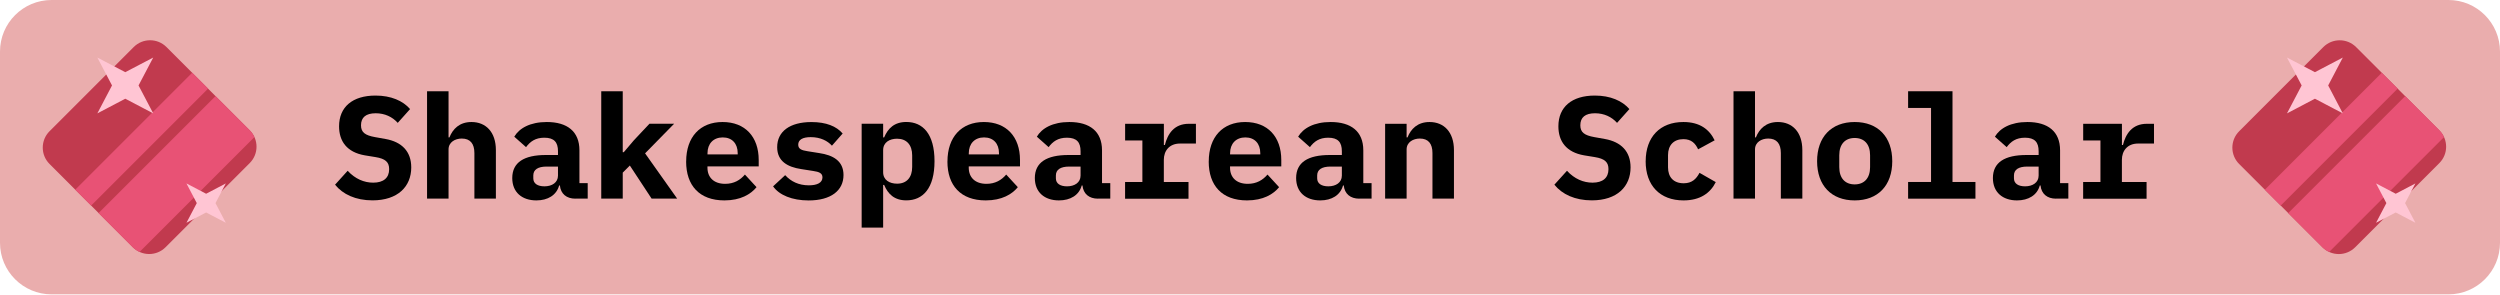
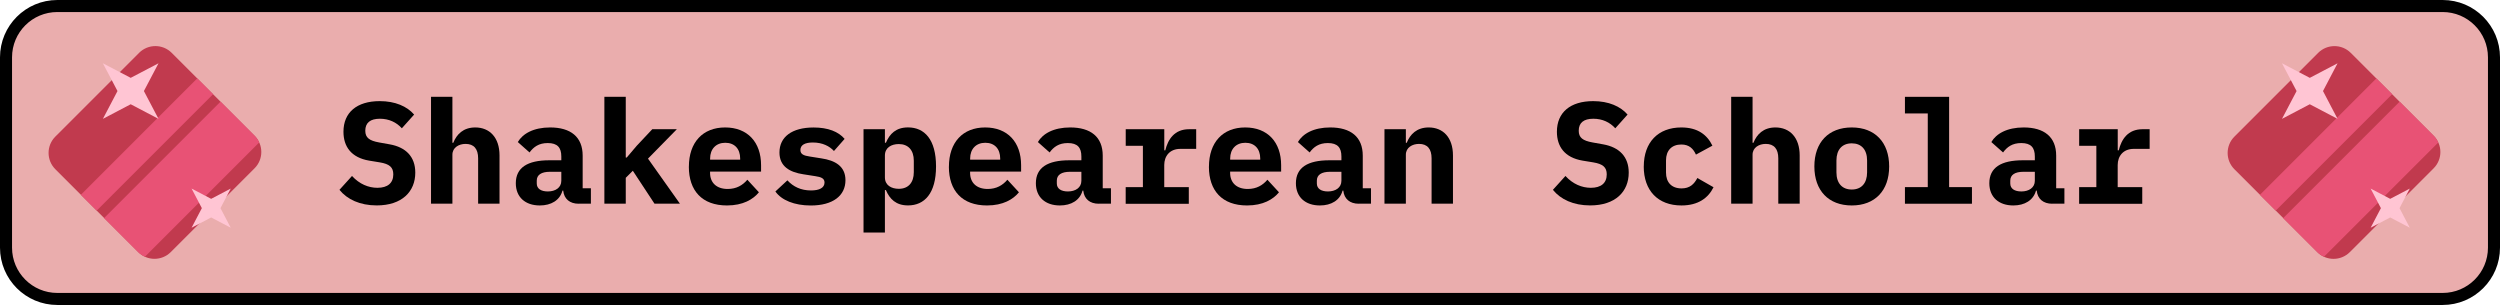
- <svg xmlns="http://www.w3.org/2000/svg" id="Layer_2" data-name="Layer 2" viewBox="0 0 620 73">
+ <svg xmlns="http://www.w3.org/2000/svg" id="Layer_2" data-name="Layer 2" viewBox="0 0 623 76">
  <defs>
    <style>
      .cls-1 {
        fill: none;
      }

      .cls-2 {
        fill: #ffc5d3;
      }

      .cls-3 {
-         fill: #e85275;
+         fill: #eaadad;
+         stroke: #000;
+         stroke-miterlimit: 10;
+         stroke-width: 3px;
      }

      .cls-4 {
-         fill: #eaadad;
+         fill: #e85275;
      }

      .cls-5 {
        fill: #c13a4e;
      }
    </style>
  </defs>
  <g id="Layer_2-2" data-name="Layer 2">
    <g>
-       <rect class="cls-4" width="620" height="73" rx="12.79" ry="12.79" />
+       <rect class="cls-3" x="1.5" y="1.5" width="620" height="73" rx="12.79" ry="12.79" />
      <g>
-         <path d="M83.09,45.81l3.13-3.46c1.84,2.02,4.1,2.95,6.33,2.95,2.56,0,3.96-1.19,3.96-3.35,0-1.76-.94-2.59-3.38-2.99l-2.63-.43c-4.5-.76-6.41-3.53-6.41-7.2,0-4.82,3.35-7.63,9.04-7.63,3.85,0,6.8,1.3,8.57,3.35l-3.06,3.42c-1.33-1.48-3.2-2.38-5.47-2.38-2.41,0-3.64,1.01-3.64,2.99,0,1.73,1.01,2.48,3.46,2.92l2.63.47c4.03.72,6.37,3.09,6.37,7.05,0,4.72-3.31,8.17-9.61,8.17-4.18,0-7.38-1.51-9.29-3.89Z" />
-         <path d="M105.91,22.63h5.33v11.45h.22c.83-2.09,2.48-3.82,5.47-3.82,3.56,0,6.05,2.48,6.05,6.98v12.02h-5.33v-11.3c0-2.34-1.04-3.6-3.13-3.6-1.66,0-3.28.9-3.28,2.7v12.2h-5.33v-26.64Z" />
-         <path d="M142.7,49.27c-2.2,0-3.64-1.19-3.85-3.28h-.18c-.65,2.41-2.81,3.71-5.65,3.71-3.6,0-5.98-2.05-5.98-5.54,0-3.89,2.92-5.72,8.35-5.72h2.99v-.94c0-2.2-.94-3.35-3.38-3.35-2.23,0-3.53.97-4.54,2.34l-2.92-2.59c1.22-2.09,3.92-3.64,8.06-3.64,5.08,0,8.1,2.34,8.1,7.02v8.13h2.05v3.85h-3.06ZM138.38,43.54v-2.23h-2.84c-2.12,0-3.28.76-3.28,2.2v.72c0,1.3,1.08,1.98,2.77,1.98,1.87,0,3.35-.94,3.35-2.66Z" />
-         <path d="M149.11,22.63h5.33v15.12h.25l2.48-2.92,3.89-4.14h6.12l-7.2,7.34,7.96,11.23h-6.34l-5.4-8.21-1.76,1.76v6.44h-5.33v-26.64Z" />
-         <path d="M170.17,40.05c0-6.08,3.46-9.79,9.03-9.79s8.96,3.64,8.96,9.43v1.58h-12.71v.32c0,2.38,1.55,4,4.39,4,2.2,0,3.74-.94,4.9-2.3l2.88,3.13c-1.44,1.76-3.96,3.28-7.96,3.28-6.23,0-9.5-3.71-9.5-9.65ZM175.46,38v.29h7.49v-.29c0-2.41-1.4-3.92-3.71-3.92s-3.78,1.55-3.78,3.92Z" />
-         <path d="M191.73,46.21l2.99-2.77c1.44,1.58,3.38,2.52,5.87,2.52,2.09,0,3.38-.65,3.38-1.98,0-1.04-.86-1.37-2.3-1.58l-2.99-.47c-3.31-.5-5.94-1.91-5.94-5.43,0-3.89,3.13-6.23,8.5-6.23,3.64,0,6.19,1.04,7.74,2.84l-2.66,3.02c-1.08-1.19-2.84-2.12-5.26-2.12-2.02,0-3.1.65-3.1,1.87,0,1.08.86,1.4,2.3,1.62l2.95.47c3.35.5,5.98,1.91,5.98,5.44,0,3.85-3.13,6.3-8.64,6.3-4.1,0-7.31-1.33-8.82-3.49Z" />
-         <path d="M213.69,30.69h5.33v3.38h.25c.94-2.23,2.52-3.82,5.51-3.82,4.1,0,6.98,2.99,6.98,9.72s-2.88,9.72-6.98,9.72c-2.99,0-4.57-1.58-5.51-3.82h-.25v10.58h-5.33v-25.77ZM226.22,41.42v-2.88c0-2.59-1.37-4.14-3.74-4.14-1.87,0-3.46.9-3.46,2.84v5.47c0,1.94,1.58,2.84,3.46,2.84,2.38,0,3.74-1.55,3.74-4.14Z" />
-         <path d="M234.97,40.05c0-6.08,3.46-9.79,9.03-9.79s8.96,3.64,8.96,9.43v1.58h-12.71v.32c0,2.38,1.55,4,4.39,4,2.2,0,3.74-.94,4.9-2.3l2.88,3.13c-1.44,1.76-3.96,3.28-7.96,3.28-6.23,0-9.5-3.71-9.5-9.65ZM240.26,38v.29h7.49v-.29c0-2.41-1.4-3.92-3.71-3.92s-3.78,1.55-3.78,3.92Z" />
-         <path d="M272.3,49.27c-2.2,0-3.64-1.19-3.85-3.28h-.18c-.65,2.41-2.81,3.71-5.65,3.71-3.6,0-5.98-2.05-5.98-5.54,0-3.89,2.92-5.72,8.35-5.72h2.99v-.94c0-2.2-.94-3.35-3.38-3.35-2.23,0-3.53.97-4.54,2.34l-2.92-2.59c1.22-2.09,3.92-3.64,8.06-3.64,5.08,0,8.1,2.34,8.1,7.02v8.13h2.05v3.85h-3.06ZM267.98,43.54v-2.23h-2.84c-2.12,0-3.28.76-3.28,2.2v.72c0,1.3,1.08,1.98,2.77,1.98,1.87,0,3.35-.94,3.35-2.66Z" />
-         <path d="M279.03,45.13h4.28v-10.29h-4.28v-4.14h9.61v5.26h.25c.68-2.74,2.27-5.26,5.94-5.26h1.76v4.9h-3.96c-2.63,0-4,1.8-4,4.03v5.51h6.12v4.14h-15.73v-4.14Z" />
-         <path d="M299.77,40.05c0-6.08,3.46-9.79,9.03-9.79s8.96,3.64,8.96,9.43v1.58h-12.71v.32c0,2.38,1.55,4,4.39,4,2.2,0,3.74-.94,4.9-2.3l2.88,3.13c-1.44,1.76-3.96,3.28-7.96,3.28-6.23,0-9.5-3.71-9.5-9.65ZM305.06,38v.29h7.49v-.29c0-2.41-1.4-3.92-3.71-3.92s-3.78,1.55-3.78,3.92Z" />
-         <path d="M337.1,49.27c-2.2,0-3.64-1.19-3.85-3.28h-.18c-.65,2.41-2.81,3.71-5.65,3.71-3.6,0-5.98-2.05-5.98-5.54,0-3.89,2.92-5.72,8.35-5.72h2.99v-.94c0-2.2-.94-3.35-3.38-3.35-2.23,0-3.53.97-4.54,2.34l-2.92-2.59c1.22-2.09,3.92-3.64,8.06-3.64,5.08,0,8.1,2.34,8.1,7.02v8.13h2.05v3.85h-3.06ZM332.78,43.54v-2.23h-2.84c-2.12,0-3.28.76-3.28,2.2v.72c0,1.3,1.08,1.98,2.77,1.98,1.87,0,3.35-.94,3.35-2.66Z" />
-         <path d="M343.51,49.27v-18.57h5.33v3.38h.22c.83-2.09,2.48-3.82,5.47-3.82,3.56,0,6.05,2.48,6.05,6.98v12.02h-5.33v-11.3c0-2.34-1.04-3.6-3.13-3.6-1.66,0-3.28.9-3.28,2.7v12.2h-5.33Z" />
-         <path d="M385.48,45.81l3.13-3.46c1.84,2.02,4.1,2.95,6.33,2.95,2.56,0,3.96-1.19,3.96-3.35,0-1.76-.94-2.59-3.38-2.99l-2.63-.43c-4.5-.76-6.41-3.53-6.41-7.2,0-4.82,3.35-7.63,9.04-7.63,3.85,0,6.8,1.3,8.57,3.35l-3.06,3.42c-1.33-1.48-3.2-2.38-5.47-2.38-2.41,0-3.64,1.01-3.64,2.99,0,1.73,1.01,2.48,3.46,2.92l2.63.47c4.03.72,6.37,3.09,6.37,7.05,0,4.72-3.31,8.17-9.61,8.17-4.18,0-7.38-1.51-9.29-3.89Z" />
-         <path d="M408.13,39.98c0-6.01,3.56-9.72,9.36-9.72,4.07,0,6.44,1.84,7.74,4.54l-4.1,2.23c-.65-1.44-1.66-2.52-3.64-2.52-2.41,0-3.82,1.51-3.82,3.96v3.02c0,2.45,1.37,3.96,3.89,3.96,2.05,0,3.13-1.08,3.92-2.59l4.03,2.3c-1.33,2.7-3.85,4.54-7.99,4.54-5.87,0-9.4-3.71-9.4-9.72Z" />
-         <path d="M429.91,22.63h5.33v11.45h.22c.83-2.09,2.48-3.82,5.47-3.82,3.56,0,6.05,2.48,6.05,6.98v12.02h-5.33v-11.3c0-2.34-1.04-3.6-3.13-3.6-1.66,0-3.28.9-3.28,2.7v12.2h-5.33v-26.64Z" />
-         <path d="M450.64,39.98c0-6.01,3.53-9.72,9.32-9.72s9.32,3.71,9.32,9.72-3.53,9.72-9.32,9.72-9.32-3.71-9.32-9.72ZM463.78,41.45v-2.95c0-2.74-1.44-4.28-3.82-4.28s-3.82,1.55-3.82,4.28v2.95c0,2.74,1.44,4.28,3.82,4.28s3.82-1.55,3.82-4.28Z" />
-         <path d="M473.21,45.13h5.69v-18.36h-5.69v-4.14h11.01v22.5h5.69v4.14h-16.7v-4.14Z" />
-         <path d="M509.9,49.27c-2.2,0-3.64-1.19-3.85-3.28h-.18c-.65,2.41-2.81,3.71-5.65,3.71-3.6,0-5.98-2.05-5.98-5.54,0-3.89,2.92-5.72,8.35-5.72h2.99v-.94c0-2.2-.94-3.35-3.38-3.35-2.23,0-3.53.97-4.54,2.34l-2.92-2.59c1.22-2.09,3.92-3.64,8.06-3.64,5.08,0,8.1,2.34,8.1,7.02v8.13h2.05v3.85h-3.06ZM505.58,43.54v-2.23h-2.84c-2.12,0-3.28.76-3.28,2.2v.72c0,1.3,1.08,1.98,2.77,1.98,1.87,0,3.35-.94,3.35-2.66Z" />
-         <path d="M516.63,45.13h4.28v-10.29h-4.28v-4.14h9.61v5.26h.25c.68-2.74,2.27-5.26,5.94-5.26h1.76v4.9h-3.96c-2.63,0-4,1.8-4,4.03v5.51h6.12v4.14h-15.73v-4.14Z" />
+         <path d="M84.59,47.31l3.13-3.46c1.84,2.02,4.1,2.95,6.33,2.95,2.56,0,3.96-1.19,3.96-3.35,0-1.76-.94-2.59-3.38-2.99l-2.63-.43c-4.5-.76-6.41-3.53-6.41-7.2,0-4.82,3.35-7.63,9.04-7.63,3.85,0,6.8,1.3,8.57,3.35l-3.06,3.42c-1.33-1.48-3.2-2.38-5.47-2.38-2.41,0-3.64,1.01-3.64,2.99,0,1.73,1.01,2.48,3.46,2.92l2.63.47c4.03.72,6.37,3.09,6.37,7.05,0,4.72-3.31,8.17-9.61,8.17-4.18,0-7.38-1.51-9.29-3.89Z" />
+         <path d="M107.41,24.13h5.33v11.45h.22c.83-2.09,2.48-3.82,5.47-3.82,3.56,0,6.05,2.48,6.05,6.98v12.02h-5.33v-11.3c0-2.34-1.04-3.6-3.13-3.6-1.66,0-3.28.9-3.28,2.7v12.2h-5.33v-26.64Z" />
+         <path d="M144.2,50.77c-2.2,0-3.64-1.19-3.85-3.28h-.18c-.65,2.41-2.81,3.71-5.65,3.71-3.6,0-5.98-2.05-5.98-5.54,0-3.89,2.92-5.72,8.35-5.72h2.99v-.94c0-2.2-.94-3.35-3.38-3.35-2.23,0-3.53.97-4.54,2.34l-2.92-2.59c1.22-2.09,3.92-3.64,8.06-3.64,5.08,0,8.1,2.34,8.1,7.02v8.13h2.05v3.85h-3.06ZM139.88,45.04v-2.23h-2.84c-2.12,0-3.28.76-3.28,2.2v.72c0,1.3,1.08,1.98,2.77,1.98,1.87,0,3.35-.94,3.35-2.66Z" />
+         <path d="M150.61,24.13h5.33v15.12h.25l2.48-2.92,3.89-4.14h6.12l-7.2,7.34,7.96,11.23h-6.34l-5.4-8.21-1.76,1.76v6.44h-5.33v-26.64Z" />
+         <path d="M171.67,41.55c0-6.08,3.46-9.79,9.03-9.79s8.96,3.64,8.96,9.43v1.58h-12.71v.32c0,2.38,1.55,4,4.39,4,2.2,0,3.74-.94,4.9-2.3l2.88,3.13c-1.44,1.76-3.96,3.28-7.96,3.28-6.23,0-9.5-3.71-9.5-9.65ZM176.96,39.5v.29h7.49v-.29c0-2.41-1.4-3.92-3.71-3.92s-3.78,1.55-3.78,3.92Z" />
+         <path d="M193.23,47.71l2.99-2.77c1.44,1.58,3.38,2.52,5.87,2.52,2.09,0,3.38-.65,3.38-1.98,0-1.04-.86-1.37-2.3-1.58l-2.99-.47c-3.31-.5-5.94-1.91-5.94-5.43,0-3.89,3.13-6.23,8.5-6.23,3.64,0,6.19,1.04,7.74,2.84l-2.66,3.02c-1.08-1.19-2.84-2.12-5.26-2.12-2.02,0-3.1.65-3.1,1.87,0,1.08.86,1.4,2.3,1.62l2.95.47c3.35.5,5.98,1.91,5.98,5.44,0,3.85-3.13,6.3-8.64,6.3-4.1,0-7.31-1.33-8.82-3.49Z" />
+         <path d="M215.19,32.19h5.33v3.38h.25c.94-2.23,2.52-3.82,5.51-3.82,4.1,0,6.98,2.99,6.98,9.72s-2.88,9.72-6.98,9.72c-2.99,0-4.57-1.58-5.51-3.82h-.25v10.58h-5.33v-25.77ZM227.72,42.92v-2.88c0-2.59-1.37-4.14-3.74-4.14-1.87,0-3.46.9-3.46,2.84v5.47c0,1.94,1.58,2.84,3.46,2.84,2.38,0,3.74-1.55,3.74-4.14Z" />
+         <path d="M236.47,41.55c0-6.08,3.46-9.79,9.03-9.79s8.96,3.64,8.96,9.43v1.58h-12.71v.32c0,2.38,1.55,4,4.39,4,2.2,0,3.74-.94,4.9-2.3l2.88,3.13c-1.44,1.76-3.96,3.28-7.96,3.28-6.23,0-9.5-3.71-9.5-9.65ZM241.76,39.5v.29h7.49v-.29c0-2.41-1.4-3.92-3.71-3.92s-3.78,1.55-3.78,3.92Z" />
+         <path d="M273.8,50.77c-2.2,0-3.64-1.19-3.85-3.28h-.18c-.65,2.41-2.81,3.71-5.65,3.71-3.6,0-5.98-2.05-5.98-5.54,0-3.89,2.92-5.72,8.35-5.72h2.99v-.94c0-2.2-.94-3.35-3.38-3.35-2.23,0-3.53.97-4.54,2.34l-2.92-2.59c1.22-2.09,3.92-3.64,8.06-3.64,5.08,0,8.1,2.34,8.1,7.02v8.13h2.05v3.85h-3.06ZM269.48,45.04v-2.23h-2.84c-2.12,0-3.28.76-3.28,2.2v.72c0,1.3,1.08,1.98,2.77,1.98,1.87,0,3.35-.94,3.35-2.66Z" />
+         <path d="M280.53,46.63h4.28v-10.29h-4.28v-4.14h9.61v5.26h.25c.68-2.74,2.27-5.26,5.94-5.26h1.76v4.9h-3.96c-2.63,0-4,1.8-4,4.03v5.51h6.12v4.14h-15.73v-4.14Z" />
+         <path d="M301.27,41.55c0-6.08,3.46-9.79,9.03-9.79s8.96,3.64,8.96,9.43v1.58h-12.71v.32c0,2.38,1.55,4,4.39,4,2.2,0,3.74-.94,4.9-2.3l2.88,3.13c-1.44,1.76-3.96,3.28-7.96,3.28-6.23,0-9.5-3.71-9.5-9.65ZM306.56,39.5v.29h7.49v-.29c0-2.41-1.4-3.92-3.71-3.92s-3.78,1.55-3.78,3.92Z" />
+         <path d="M338.6,50.77c-2.2,0-3.64-1.19-3.85-3.28h-.18c-.65,2.41-2.81,3.71-5.65,3.71-3.6,0-5.98-2.05-5.98-5.54,0-3.89,2.92-5.72,8.35-5.72h2.99v-.94c0-2.2-.94-3.35-3.38-3.35-2.23,0-3.53.97-4.54,2.34l-2.92-2.59c1.22-2.09,3.92-3.64,8.06-3.64,5.08,0,8.1,2.34,8.1,7.02v8.13h2.05v3.85h-3.06ZM334.28,45.04v-2.23h-2.84c-2.12,0-3.28.76-3.28,2.2v.72c0,1.3,1.08,1.98,2.77,1.98,1.87,0,3.35-.94,3.35-2.66Z" />
+         <path d="M345.01,50.77v-18.57h5.33v3.38h.22c.83-2.09,2.48-3.82,5.47-3.82,3.56,0,6.05,2.48,6.05,6.98v12.02h-5.33v-11.3c0-2.34-1.04-3.6-3.13-3.6-1.66,0-3.28.9-3.28,2.7v12.2h-5.33Z" />
+         <path d="M386.98,47.31l3.13-3.46c1.84,2.02,4.1,2.95,6.33,2.95,2.56,0,3.96-1.19,3.96-3.35,0-1.76-.94-2.59-3.38-2.99l-2.63-.43c-4.5-.76-6.41-3.53-6.41-7.2,0-4.82,3.35-7.63,9.04-7.63,3.85,0,6.8,1.3,8.57,3.35l-3.06,3.42c-1.33-1.48-3.2-2.38-5.47-2.38-2.41,0-3.64,1.01-3.64,2.99,0,1.73,1.01,2.48,3.46,2.92l2.63.47c4.03.72,6.37,3.09,6.37,7.05,0,4.72-3.31,8.17-9.61,8.17-4.18,0-7.38-1.51-9.29-3.89Z" />
+         <path d="M409.63,41.48c0-6.01,3.56-9.72,9.36-9.72,4.07,0,6.44,1.84,7.74,4.54l-4.1,2.23c-.65-1.44-1.66-2.52-3.64-2.52-2.41,0-3.82,1.51-3.82,3.96v3.02c0,2.45,1.37,3.96,3.89,3.96,2.05,0,3.13-1.08,3.92-2.59l4.03,2.3c-1.33,2.7-3.85,4.54-7.99,4.54-5.87,0-9.4-3.71-9.4-9.72Z" />
+         <path d="M431.41,24.13h5.33v11.45h.22c.83-2.09,2.48-3.82,5.47-3.82,3.56,0,6.05,2.48,6.05,6.98v12.02h-5.33v-11.3c0-2.34-1.04-3.6-3.13-3.6-1.66,0-3.28.9-3.28,2.7v12.2h-5.33v-26.64Z" />
+         <path d="M452.14,41.48c0-6.01,3.53-9.72,9.32-9.72s9.32,3.71,9.32,9.72-3.53,9.72-9.32,9.72-9.32-3.71-9.32-9.72ZM465.28,42.95v-2.95c0-2.74-1.44-4.28-3.82-4.28s-3.82,1.55-3.82,4.28v2.95c0,2.74,1.44,4.28,3.82,4.28s3.82-1.55,3.82-4.28Z" />
+         <path d="M474.71,46.63h5.69v-18.36h-5.69v-4.14h11.01v22.5h5.69v4.14h-16.7v-4.14Z" />
+         <path d="M511.4,50.77c-2.2,0-3.64-1.19-3.85-3.28h-.18c-.65,2.41-2.81,3.71-5.65,3.71-3.6,0-5.98-2.05-5.98-5.54,0-3.89,2.92-5.72,8.35-5.72h2.99v-.94c0-2.2-.94-3.35-3.38-3.35-2.23,0-3.53.97-4.54,2.34l-2.92-2.59c1.22-2.09,3.92-3.64,8.06-3.64,5.08,0,8.1,2.34,8.1,7.02v8.13h2.05v3.85h-3.06ZM507.08,45.04v-2.23h-2.84c-2.12,0-3.28.76-3.28,2.2v.72c0,1.3,1.08,1.98,2.77,1.98,1.87,0,3.35-.94,3.35-2.66Z" />
+         <path d="M518.13,46.63h4.28v-10.29h-4.28v-4.14h9.61v5.26h.25c.68-2.74,2.27-5.26,5.94-5.26h1.76v4.9h-3.96c-2.63,0-4,1.8-4,4.03v5.51h6.12v4.14h-15.73v-4.14Z" />
      </g>
      <g>
-         <rect class="cls-5" x="16.61" y="16.15" width="41.01" height="40.69" rx="5.74" ry="5.74" transform="translate(-14.94 36.93) rotate(-45)" />
-         <path class="cls-1" d="M41.28,11.67c-2.24-2.24-5.87-2.24-8.12,0l-20.88,20.88c-2.24,2.24-2.24,5.87,0,8.12l6.37,6.37,29-29-6.37-6.37Z" />
-         <rect class="cls-1" x="17.52" y="36.09" width="41.01" height="2.64" transform="translate(-15.32 37.84) rotate(-45)" />
-         <path class="cls-1" d="M34.62,62.47c2.12.97,4.7.6,6.44-1.14l20.88-20.88c1.74-1.74,2.11-4.32,1.14-6.44l-28.47,28.47Z" />
-         <path class="cls-3" d="M61.94,32.33l-8.49-8.49-29,29,8.49,8.49c.5.5,1.07.87,1.68,1.14l28.47-28.47c-.28-.61-.65-1.18-1.14-1.68Z" />
-         <rect class="cls-3" x="14.62" y="31.73" width="41.01" height="5.57" transform="translate(-14.11 34.94) rotate(-45)" />
-         <polygon class="cls-2" points="31.07 17.9 38 14.27 34.36 21.19 38 28.12 31.07 24.48 24.14 28.12 27.78 21.19 24.14 14.27 31.07 17.9" />
-         <polygon class="cls-2" points="51.12 48.05 56 45.49 53.44 50.37 56 55.25 51.12 52.69 46.24 55.25 48.8 50.37 46.24 45.49 51.12 48.05" />
+         <rect class="cls-5" x="18.11" y="17.65" width="41.01" height="40.69" rx="5.74" ry="5.74" transform="translate(-15.56 38.43) rotate(-45)" />
+         <path class="cls-1" d="M42.78,13.17c-2.24-2.24-5.87-2.24-8.12,0l-20.88,20.88c-2.24,2.24-2.24,5.87,0,8.12l6.37,6.37,29-29-6.37-6.37Z" />
+         <rect class="cls-1" x="19.02" y="37.59" width="41.01" height="2.64" transform="translate(-15.94 39.34) rotate(-45)" />
+         <path class="cls-1" d="M36.12,63.97c2.12.97,4.7.6,6.44-1.14l20.88-20.88c1.74-1.74,2.11-4.32,1.14-6.44l-28.47,28.47Z" />
+         <path class="cls-4" d="M63.44,33.83l-8.49-8.49-29,29,8.49,8.49c.5.5,1.07.87,1.68,1.14l28.47-28.47c-.28-.61-.65-1.18-1.14-1.68Z" />
+         <rect class="cls-4" x="16.12" y="33.23" width="41.01" height="5.57" transform="translate(-14.74 36.44) rotate(-45)" />
+         <polygon class="cls-2" points="32.57 19.4 39.5 15.77 35.86 22.69 39.5 29.62 32.57 25.98 25.64 29.62 29.28 22.69 25.64 15.77 32.57 19.4" />
+         <polygon class="cls-2" points="52.62 49.55 57.5 46.99 54.94 51.87 57.5 56.75 52.62 54.19 47.74 56.75 50.3 51.87 47.74 46.99 52.62 49.55" />
      </g>
      <g>
-         <rect class="cls-5" x="559.63" y="16.15" width="41.01" height="40.69" rx="5.74" ry="5.74" transform="translate(144.11 420.91) rotate(-45)" />
-         <path class="cls-1" d="M584.31,11.67c-2.24-2.24-5.87-2.24-8.12,0l-20.88,20.88c-2.24,2.24-2.24,5.87,0,8.12l6.37,6.37,29-29-6.37-6.37Z" />
-         <rect class="cls-1" x="560.54" y="36.09" width="41.01" height="2.64" transform="translate(143.73 421.82) rotate(-45)" />
-         <path class="cls-1" d="M577.64,62.47c2.12.97,4.7.6,6.44-1.14l20.88-20.88c1.74-1.74,2.11-4.32,1.14-6.44l-28.47,28.47Z" />
-         <path class="cls-3" d="M604.97,32.33l-8.49-8.49-29,29,8.49,8.49c.5.5,1.07.87,1.68,1.14l28.47-28.47c-.28-.61-.65-1.18-1.14-1.68Z" />
-         <rect class="cls-3" x="557.64" y="31.73" width="41.01" height="5.57" transform="translate(144.93 418.92) rotate(-45)" />
-         <polygon class="cls-2" points="574.1 17.9 581.02 14.27 577.39 21.19 581.02 28.12 574.1 24.48 567.17 28.12 570.81 21.19 567.17 14.27 574.1 17.9" />
-         <polygon class="cls-2" points="594.14 48.05 599.02 45.49 596.46 50.37 599.02 55.25 594.14 52.69 589.26 55.25 591.82 50.37 589.26 45.49 594.14 48.05" />
+         <rect class="cls-5" x="561.13" y="17.65" width="41.01" height="40.69" rx="5.74" ry="5.74" transform="translate(143.49 422.41) rotate(-45)" />
+         <path class="cls-1" d="M585.81,13.17c-2.24-2.24-5.87-2.24-8.12,0l-20.88,20.88c-2.24,2.24-2.24,5.87,0,8.12l6.37,6.37,29-29-6.37-6.37Z" />
+         <rect class="cls-1" x="562.04" y="37.59" width="41.01" height="2.64" transform="translate(143.11 423.32) rotate(-45)" />
+         <path class="cls-1" d="M579.14,63.97c2.12.97,4.7.6,6.44-1.14l20.88-20.88c1.74-1.74,2.11-4.32,1.14-6.44l-28.47,28.47Z" />
+         <path class="cls-4" d="M606.47,33.83l-8.49-8.49-29,29,8.49,8.49c.5.5,1.07.87,1.68,1.14l28.47-28.47c-.28-.61-.65-1.18-1.14-1.68Z" />
+         <rect class="cls-4" x="559.14" y="33.23" width="41.01" height="5.57" transform="translate(144.31 420.42) rotate(-45)" />
+         <polygon class="cls-2" points="575.6 19.4 582.52 15.77 578.89 22.69 582.52 29.62 575.6 25.98 568.67 29.62 572.31 22.69 568.67 15.77 575.6 19.4" />
+         <polygon class="cls-2" points="595.64 49.55 600.52 46.99 597.96 51.87 600.52 56.75 595.64 54.19 590.76 56.75 593.32 51.87 590.76 46.99 595.64 49.55" />
      </g>
    </g>
  </g>
</svg>
